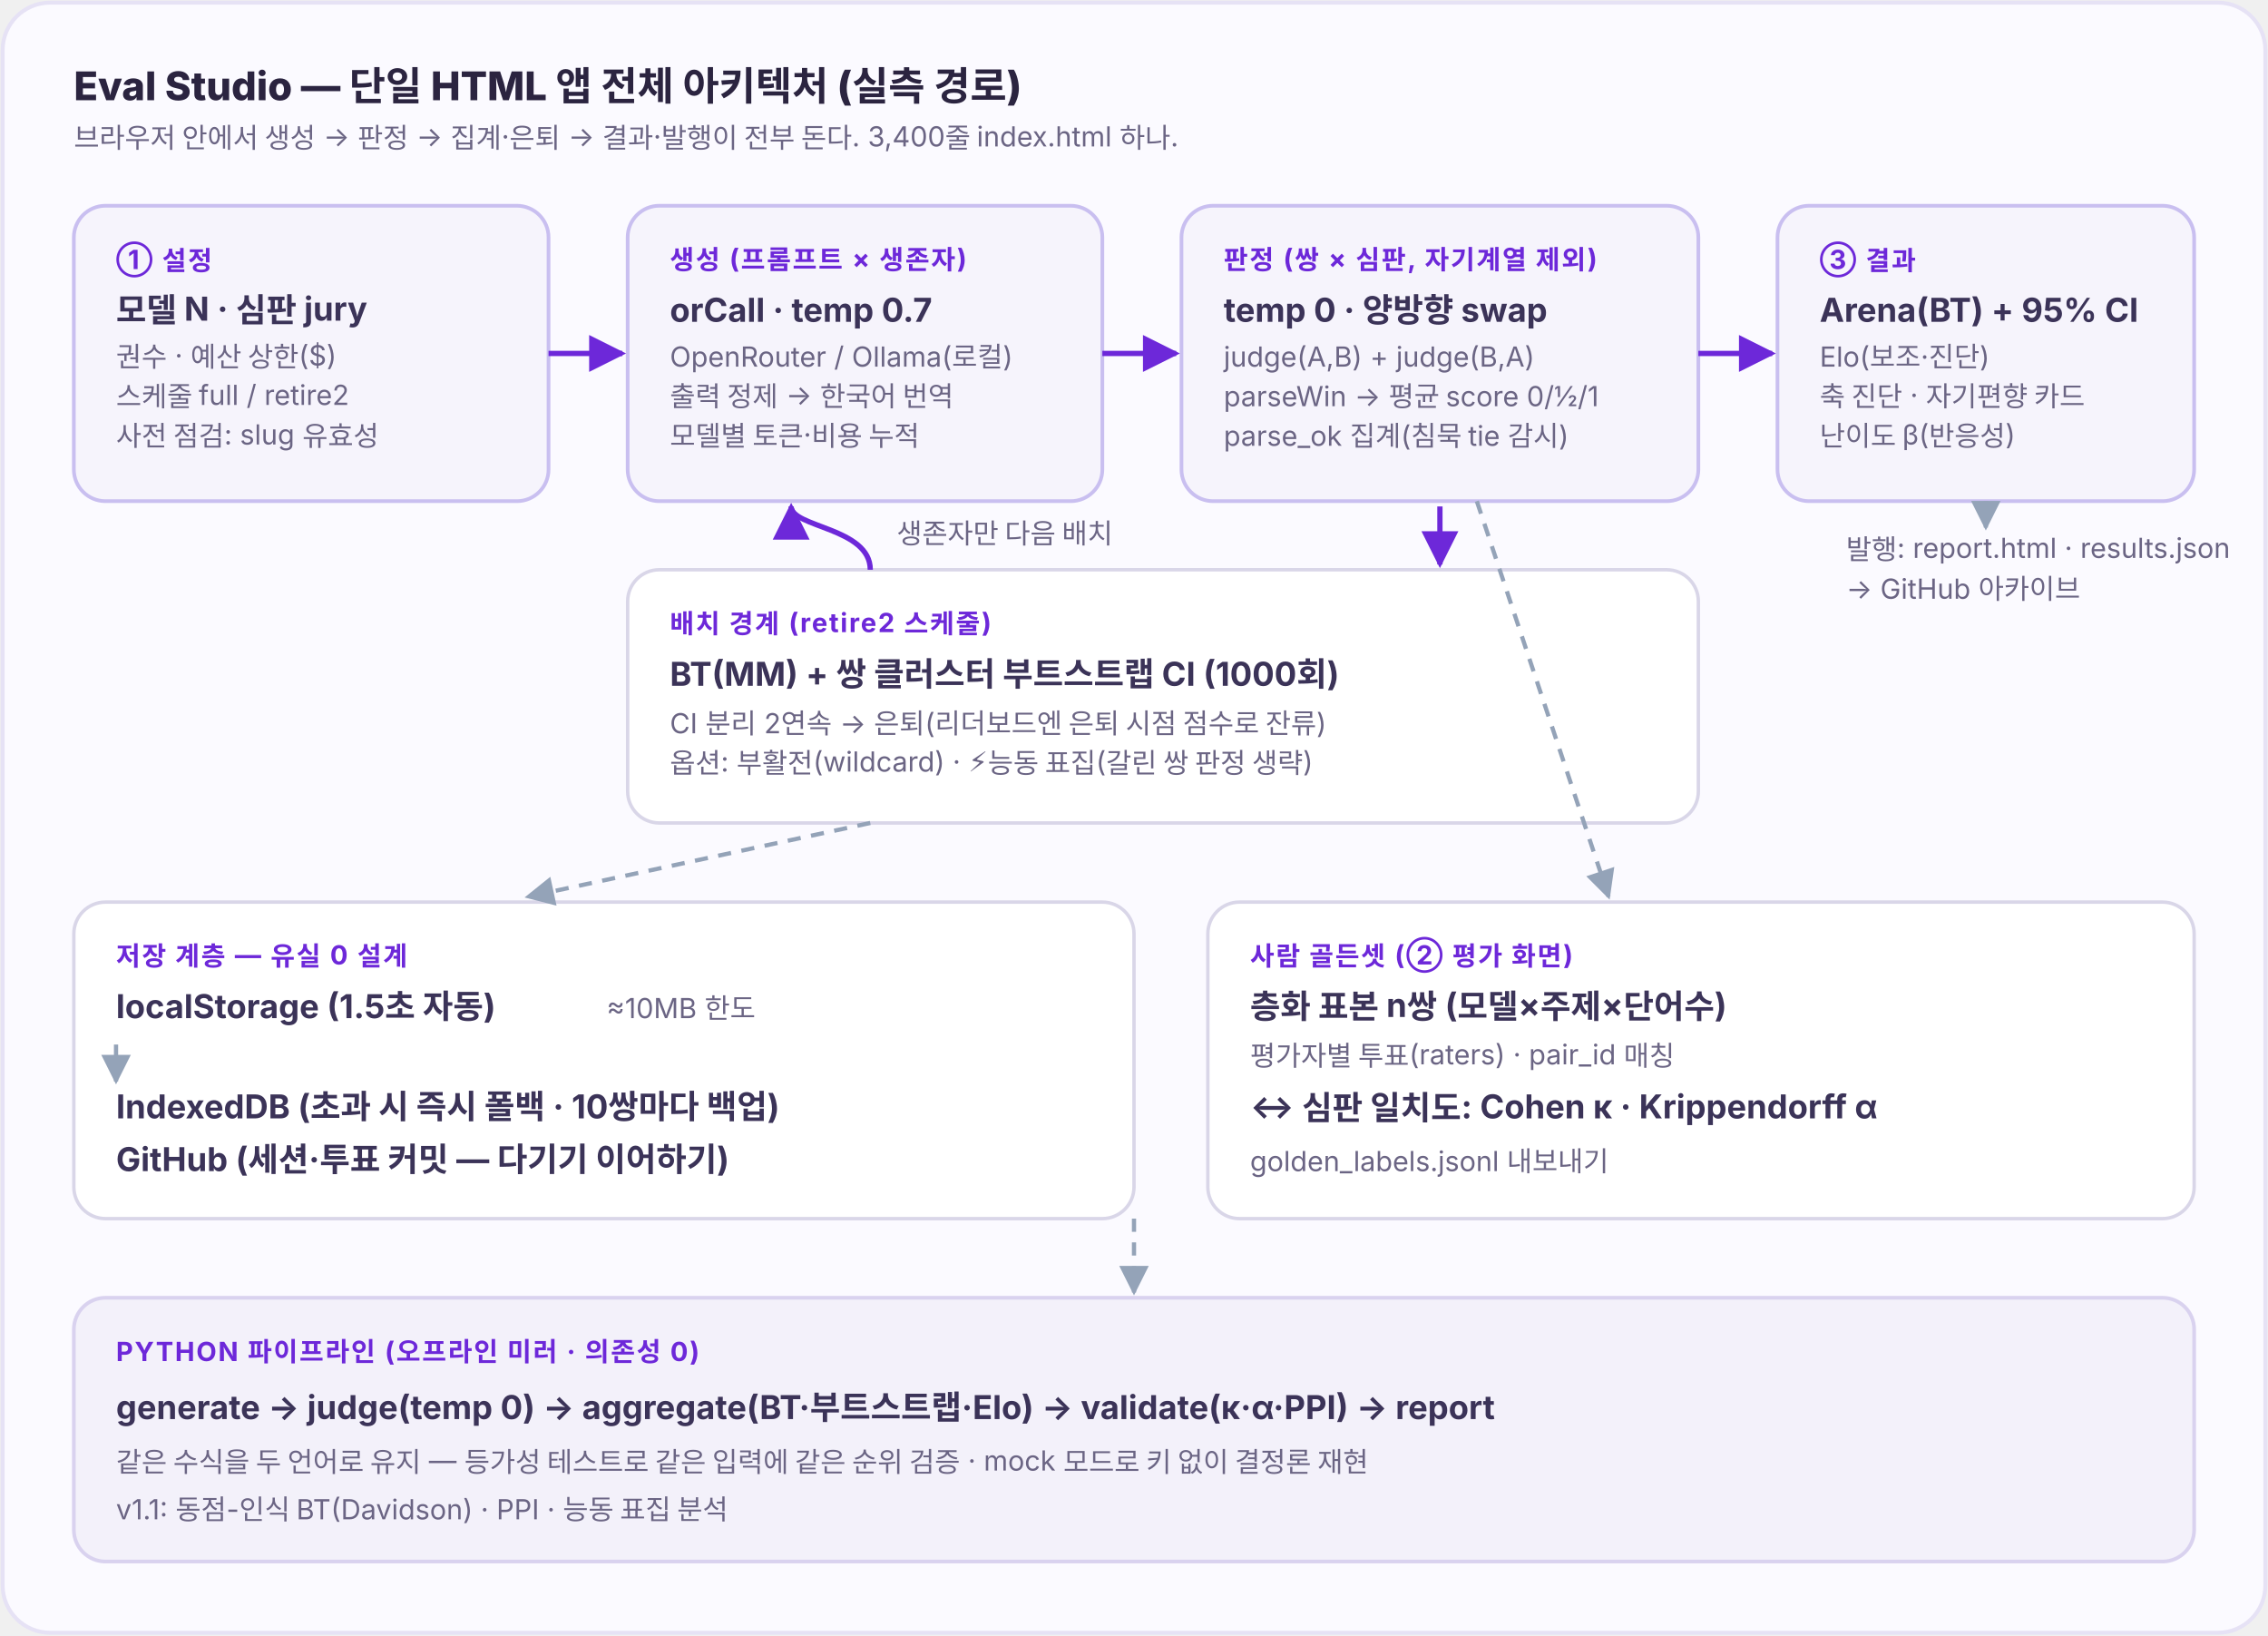
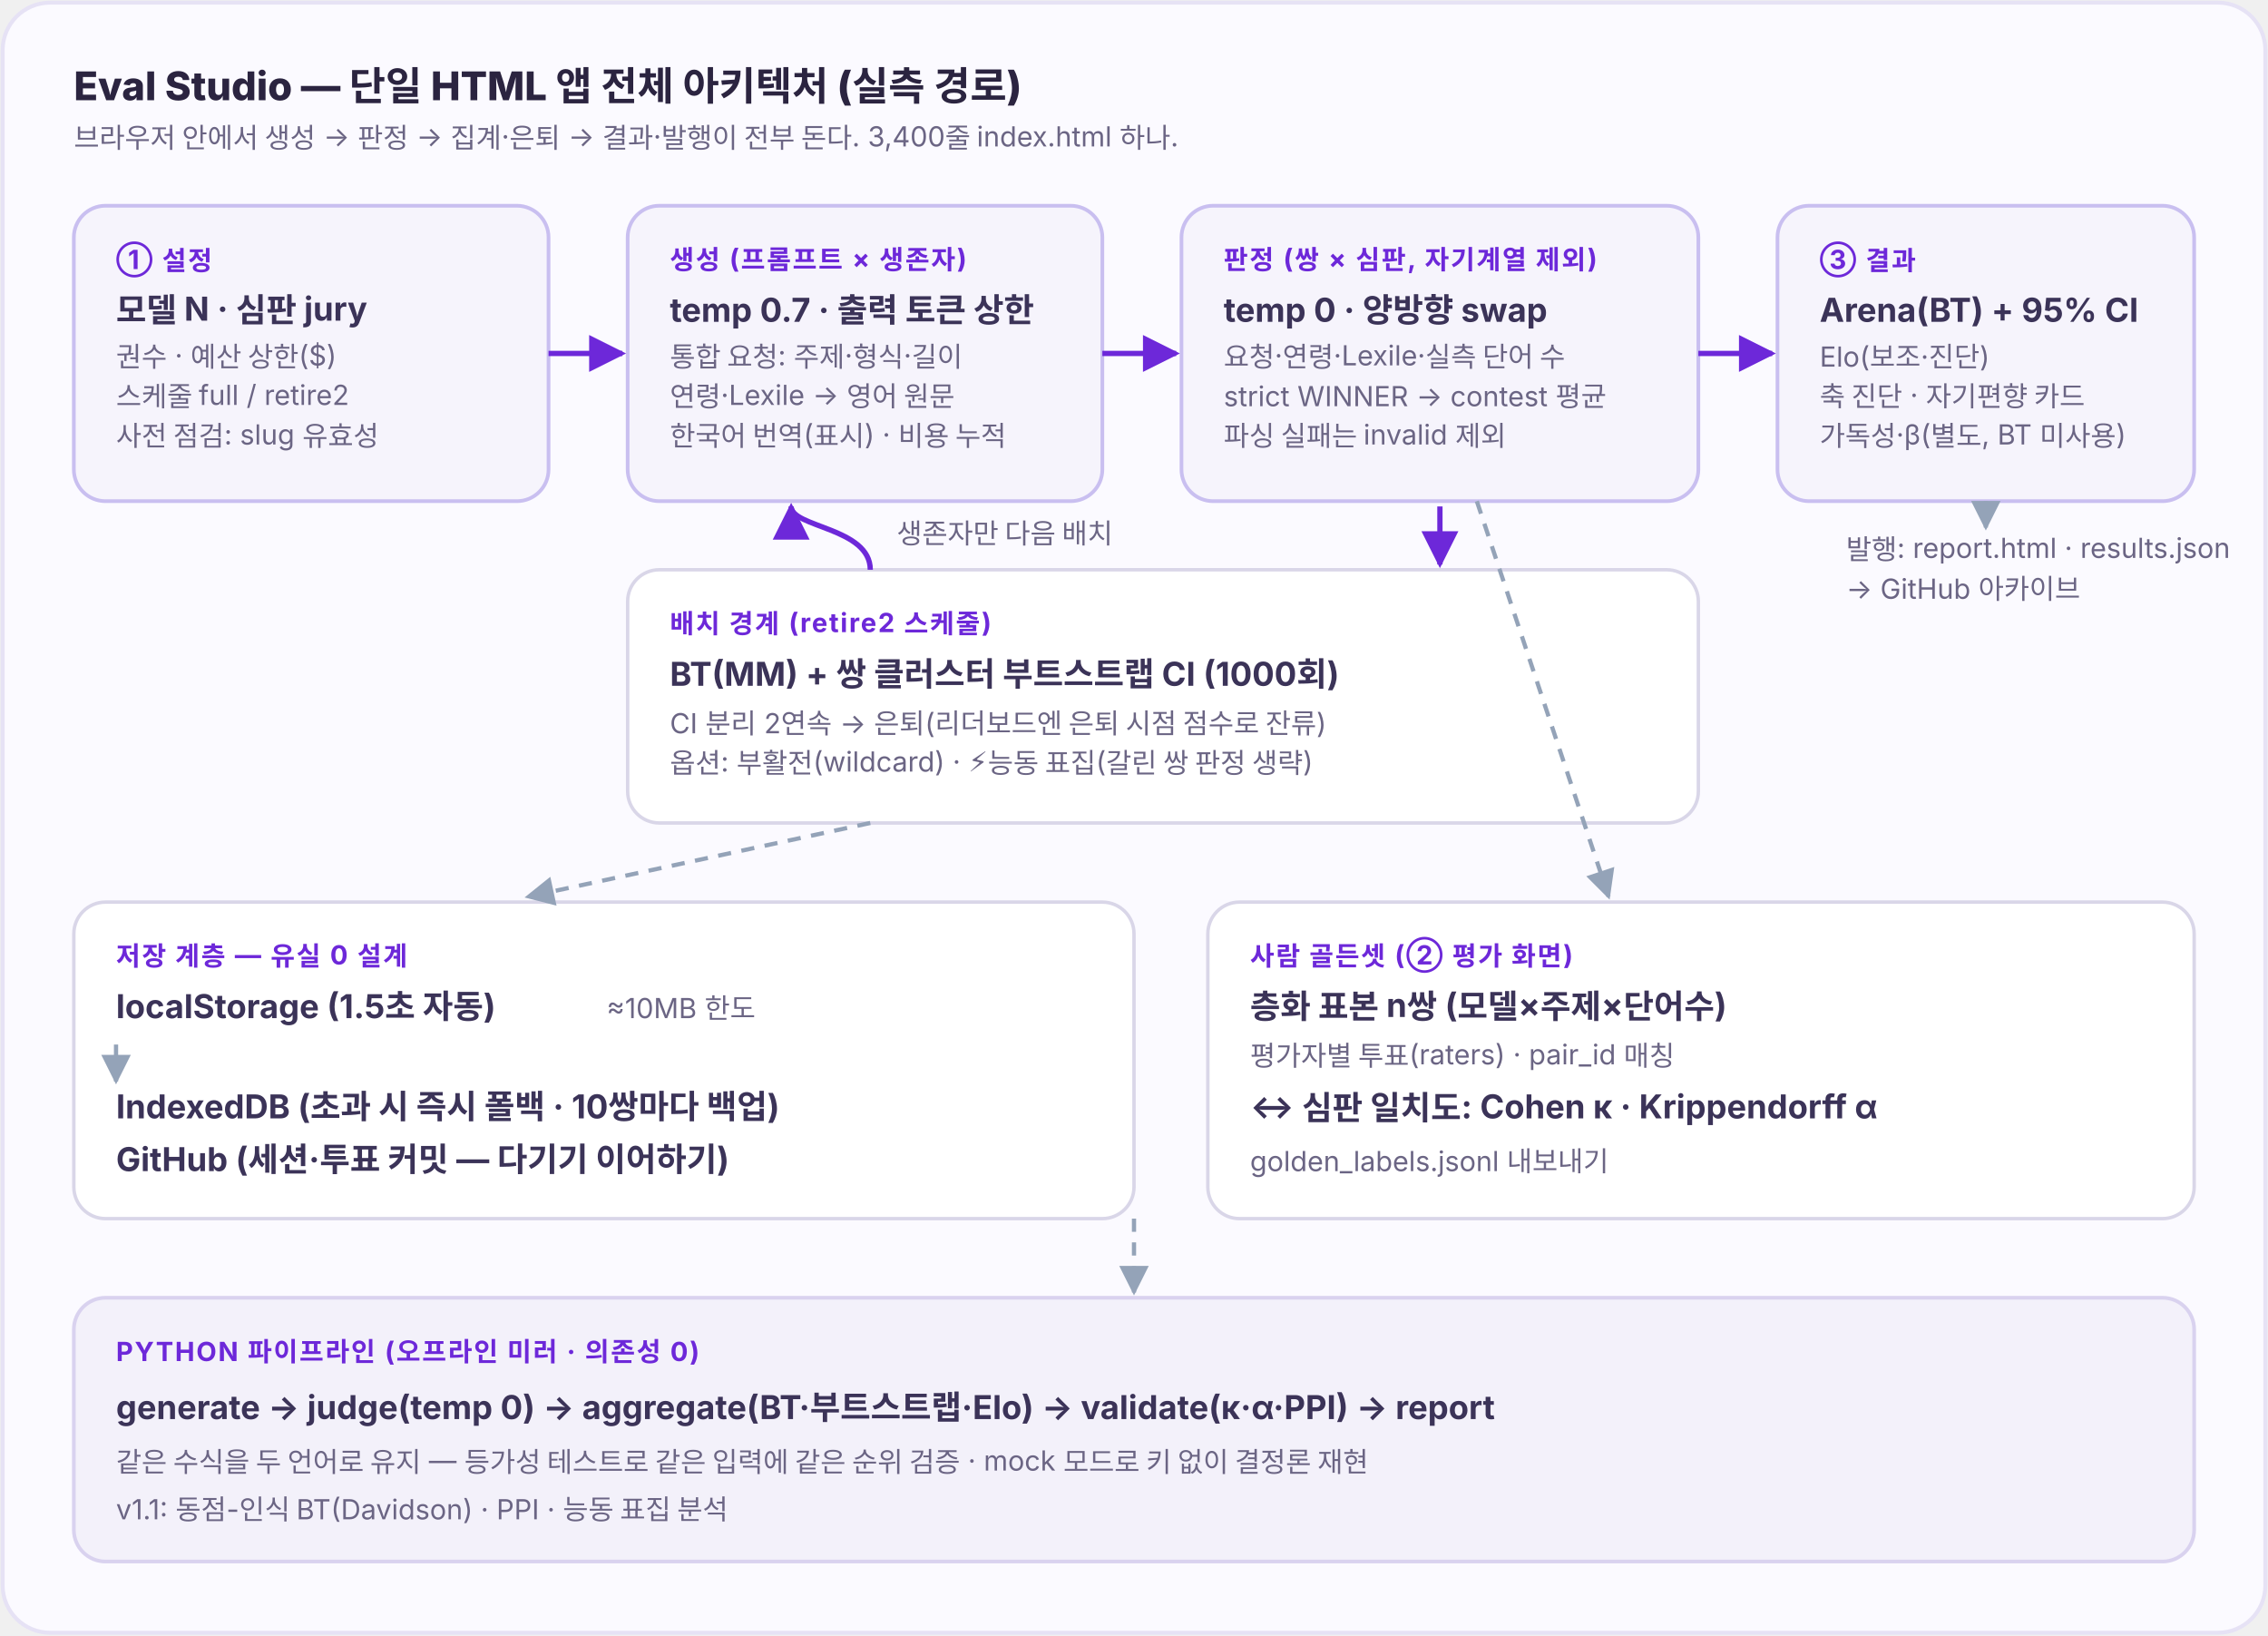
<svg xmlns="http://www.w3.org/2000/svg" width="860" height="620" viewBox="0 0 860 620" font-family="-apple-system,BlinkMacSystemFont,'Pretendard','Segoe UI',sans-serif">
  <defs>
    <marker id="ar" viewBox="0 0 10 10" refX="9" refY="5" markerWidth="7" markerHeight="7" orient="auto-start-reverse">
      <path d="M0 0 L10 5 L0 10 z" fill="#6d28d9" />
    </marker>
    <marker id="arg" viewBox="0 0 10 10" refX="9" refY="5" markerWidth="7" markerHeight="7" orient="auto-start-reverse">
      <path d="M0 0 L10 5 L0 10 z" fill="#94a3b8" />
    </marker>
  </defs>
  <style>
    .panel{fill:#ffffff;stroke:#e2e0ec;stroke-width:1.5;rx:14;}
    .box{fill:#f6f4fc;stroke:#c9bff0;stroke-width:1.4;}
    .box2{fill:#fff;stroke:#d9d6e8;stroke-width:1.3;}
    .hd{font-size:15px;font-weight:800;fill:#2b2440;}
    .t{font-size:12.5px;font-weight:700;fill:#3b3358;}
    .s{font-size:10.5px;fill:#6b6584;}
    .acc{fill:#6d28d9;}
    .lab{font-size:10px;font-weight:700;fill:#6d28d9;letter-spacing:.06em;}
    .flow{stroke:#6d28d9;stroke-width:2;fill:none;marker-end:url(#ar);}
    .side{stroke:#94a3b8;stroke-width:1.6;fill:none;marker-end:url(#arg);stroke-dasharray:5 4;}
  </style>
  <rect x="1" y="1" width="858" height="618" rx="18" fill="#fbfaff" stroke="#e6e2f5" stroke-width="1.5" />
  <text x="28" y="38" class="hd">Eval Studio — 단일 HTML 앱 전체 아키텍처 (실측 경로)</text>
  <text x="28" y="56" class="s">브라우저 안에서 생성 → 판정 → 집계·은퇴 → 결과·발행이 전부 돈다. 3,400줄 index.html 하나.</text>
  <rect x="28" y="78" width="180" height="112" rx="12" class="box" />
  <text x="44" y="102" class="lab">① 설정</text>
  <text x="44" y="122" class="t">모델 N · 심판 jury</text>
  <text x="44" y="139" class="s">권수 · 예산 상한($)</text>
  <text x="44" y="154" class="s">스케줄 full / retire2</text>
  <text x="44" y="169" class="s">사전 점검: slug 유효성</text>
  <rect x="238" y="78" width="180" height="112" rx="12" class="box" />
  <text x="254" y="102" class="lab">생성 (프롬프트 × 생존자)</text>
-   <text x="254" y="122" class="t">orCall · temp 0.7</text>
-   <text x="254" y="139" class="s">OpenRouter / Ollama(로컬)</text>
-   <text x="254" y="154" class="s">출력 정제 → 한국어 번역</text>
-   <text x="254" y="169" class="s">모델별 토큰·비용 누적</text>
+   <text x="254" y="122" class="t">temp 0.7 · 출력 토큰 상한</text>
+   <text x="254" y="139" class="s">통합 요청: 주제·형식·길이</text>
+   <text x="254" y="154" class="s">연령·Lexile → 영어 원문</text>
+   <text x="254" y="169" class="s">한국어 번역(표시) · 비용 누적</text>
  <rect x="448" y="78" width="196" height="112" rx="12" class="box" />
  <text x="464" y="102" class="lab">판정 (쌍 × 심판, 자기계열 제외)</text>
  <text x="464" y="122" class="t">temp 0 · 양방향 swap</text>
-   <text x="464" y="139" class="s">judge(A,B) + judge(B,A)</text>
-   <text x="464" y="154" class="s">parseWin → 평균 score 0/½/1</text>
-   <text x="464" y="169" class="s">parse_ok 집계(침묵 tie 감시)</text>
+   <text x="464" y="139" class="s">요청·연령·Lexile·실측 단어 수</text>
+   <text x="464" y="154" class="s">strict WINNER → contest 평균</text>
+   <text x="464" y="169" class="s">파싱 실패는 invalid 제외</text>
  <rect x="674" y="78" width="158" height="112" rx="12" class="box" />
  <text x="690" y="102" class="lab">③ 결과</text>
  <text x="690" y="122" class="t">Arena(BT) + 95% CI</text>
  <text x="690" y="139" class="s">Elo(보조·진단)</text>
  <text x="690" y="154" class="s">축 진단 · 자기편향 카드</text>
-   <text x="690" y="169" class="s">난이도 β(반응성)</text>
+   <text x="690" y="169" class="s">가독성·β(별도, BT 미사용)</text>
  <path class="flow" d="M208 134 L236 134" />
  <path class="flow" d="M418 134 L446 134" />
  <path class="flow" d="M644 134 L672 134" />
  <rect x="238" y="216" width="406" height="96" rx="12" class="box2" />
  <text x="254" y="240" class="lab">배치 경계 (retire2 스케줄)</text>
  <text x="254" y="260" class="t">BT(MM) + 쌍 클러스터 부트스트랩 CI (1000회)</text>
  <text x="254" y="278" class="s">CI 분리 2연속 → 은퇴(리더보드엔 은퇴 시점 점수로 잔류)</text>
  <text x="254" y="293" class="s">옵션: 부활전(wildcard) · ⚡능동 표집(갈린 쌍 판정 생략)</text>
  <path class="flow" d="M546 192 L546 214" />
  <path class="flow" d="M330 216 C330 200 300 200 300 192" />
  <text x="340" y="206" class="s">생존자만 다음 배치</text>
  <rect x="28" y="342" width="402" height="120" rx="12" class="box2" />
  <text x="44" y="366" class="lab">저장 계층 — 유실 0 설계</text>
  <text x="44" y="386" class="t">localStorage (1.5초 자동)</text>
  <text x="230" y="386" class="s">≈10MB 한도</text>
  <path class="side" d="M44 396 L44 410" />
  <text x="44" y="424" class="t">IndexedDB (초과 시 즉시 폴백 · 10쌍마다 백업)</text>
  <text x="44" y="444" class="t">GitHub (세션·투표 커밋 — 다기기 이어하기)</text>
  <rect x="458" y="342" width="374" height="120" rx="12" class="box2" />
  <text x="474" y="366" class="lab">사람 골든셋 (② 평가 화면)</text>
  <text x="474" y="386" class="t">층화 표본 n쌍 (모델×주제×단어수)</text>
  <text x="474" y="404" class="s">평가자별 투표(raters) · pair_id 매칭</text>
  <text x="474" y="424" class="t">↔ 심판 일치도: Cohen κ · Krippendorff α</text>
  <text x="474" y="444" class="s">golden_labels.jsonl 내보내기</text>
  <path class="side" d="M330 312 L200 340" />
  <path class="side" d="M560 190 L610 340" />
  <rect x="28" y="492" width="804" height="100" rx="12" fill="#f3f1fa" stroke="#d9d2ef" stroke-width="1.4" />
  <text x="44" y="516" class="lab">PYTHON 파이프라인 (오프라인 미러 · 의존성 0)</text>
  <text x="44" y="538" class="t">generate → judge(temp 0) → aggregate(BT·부트스트랩·Elo) → validate(κ·α·PPI) → report</text>
  <text x="44" y="558" class="s">같은 수식을 두 언어로 유지 — 등가성 테스트로 같은 입력에 같은 순위 검증 · mock 모드로 키 없이 결정론 재현</text>
  <text x="44" y="576" class="s">v1.1: 동점-인식 BT(Davidson) · PPI · 능동 표집 분석</text>
  <path class="side" d="M430 462 L430 490" />
  <text x="700" y="212" class="s">발행: report.html · results.json</text>
  <text x="700" y="227" class="s">→ GitHub 아카이브</text>
  <path class="side" d="M753 190 L753 200" />
</svg>
